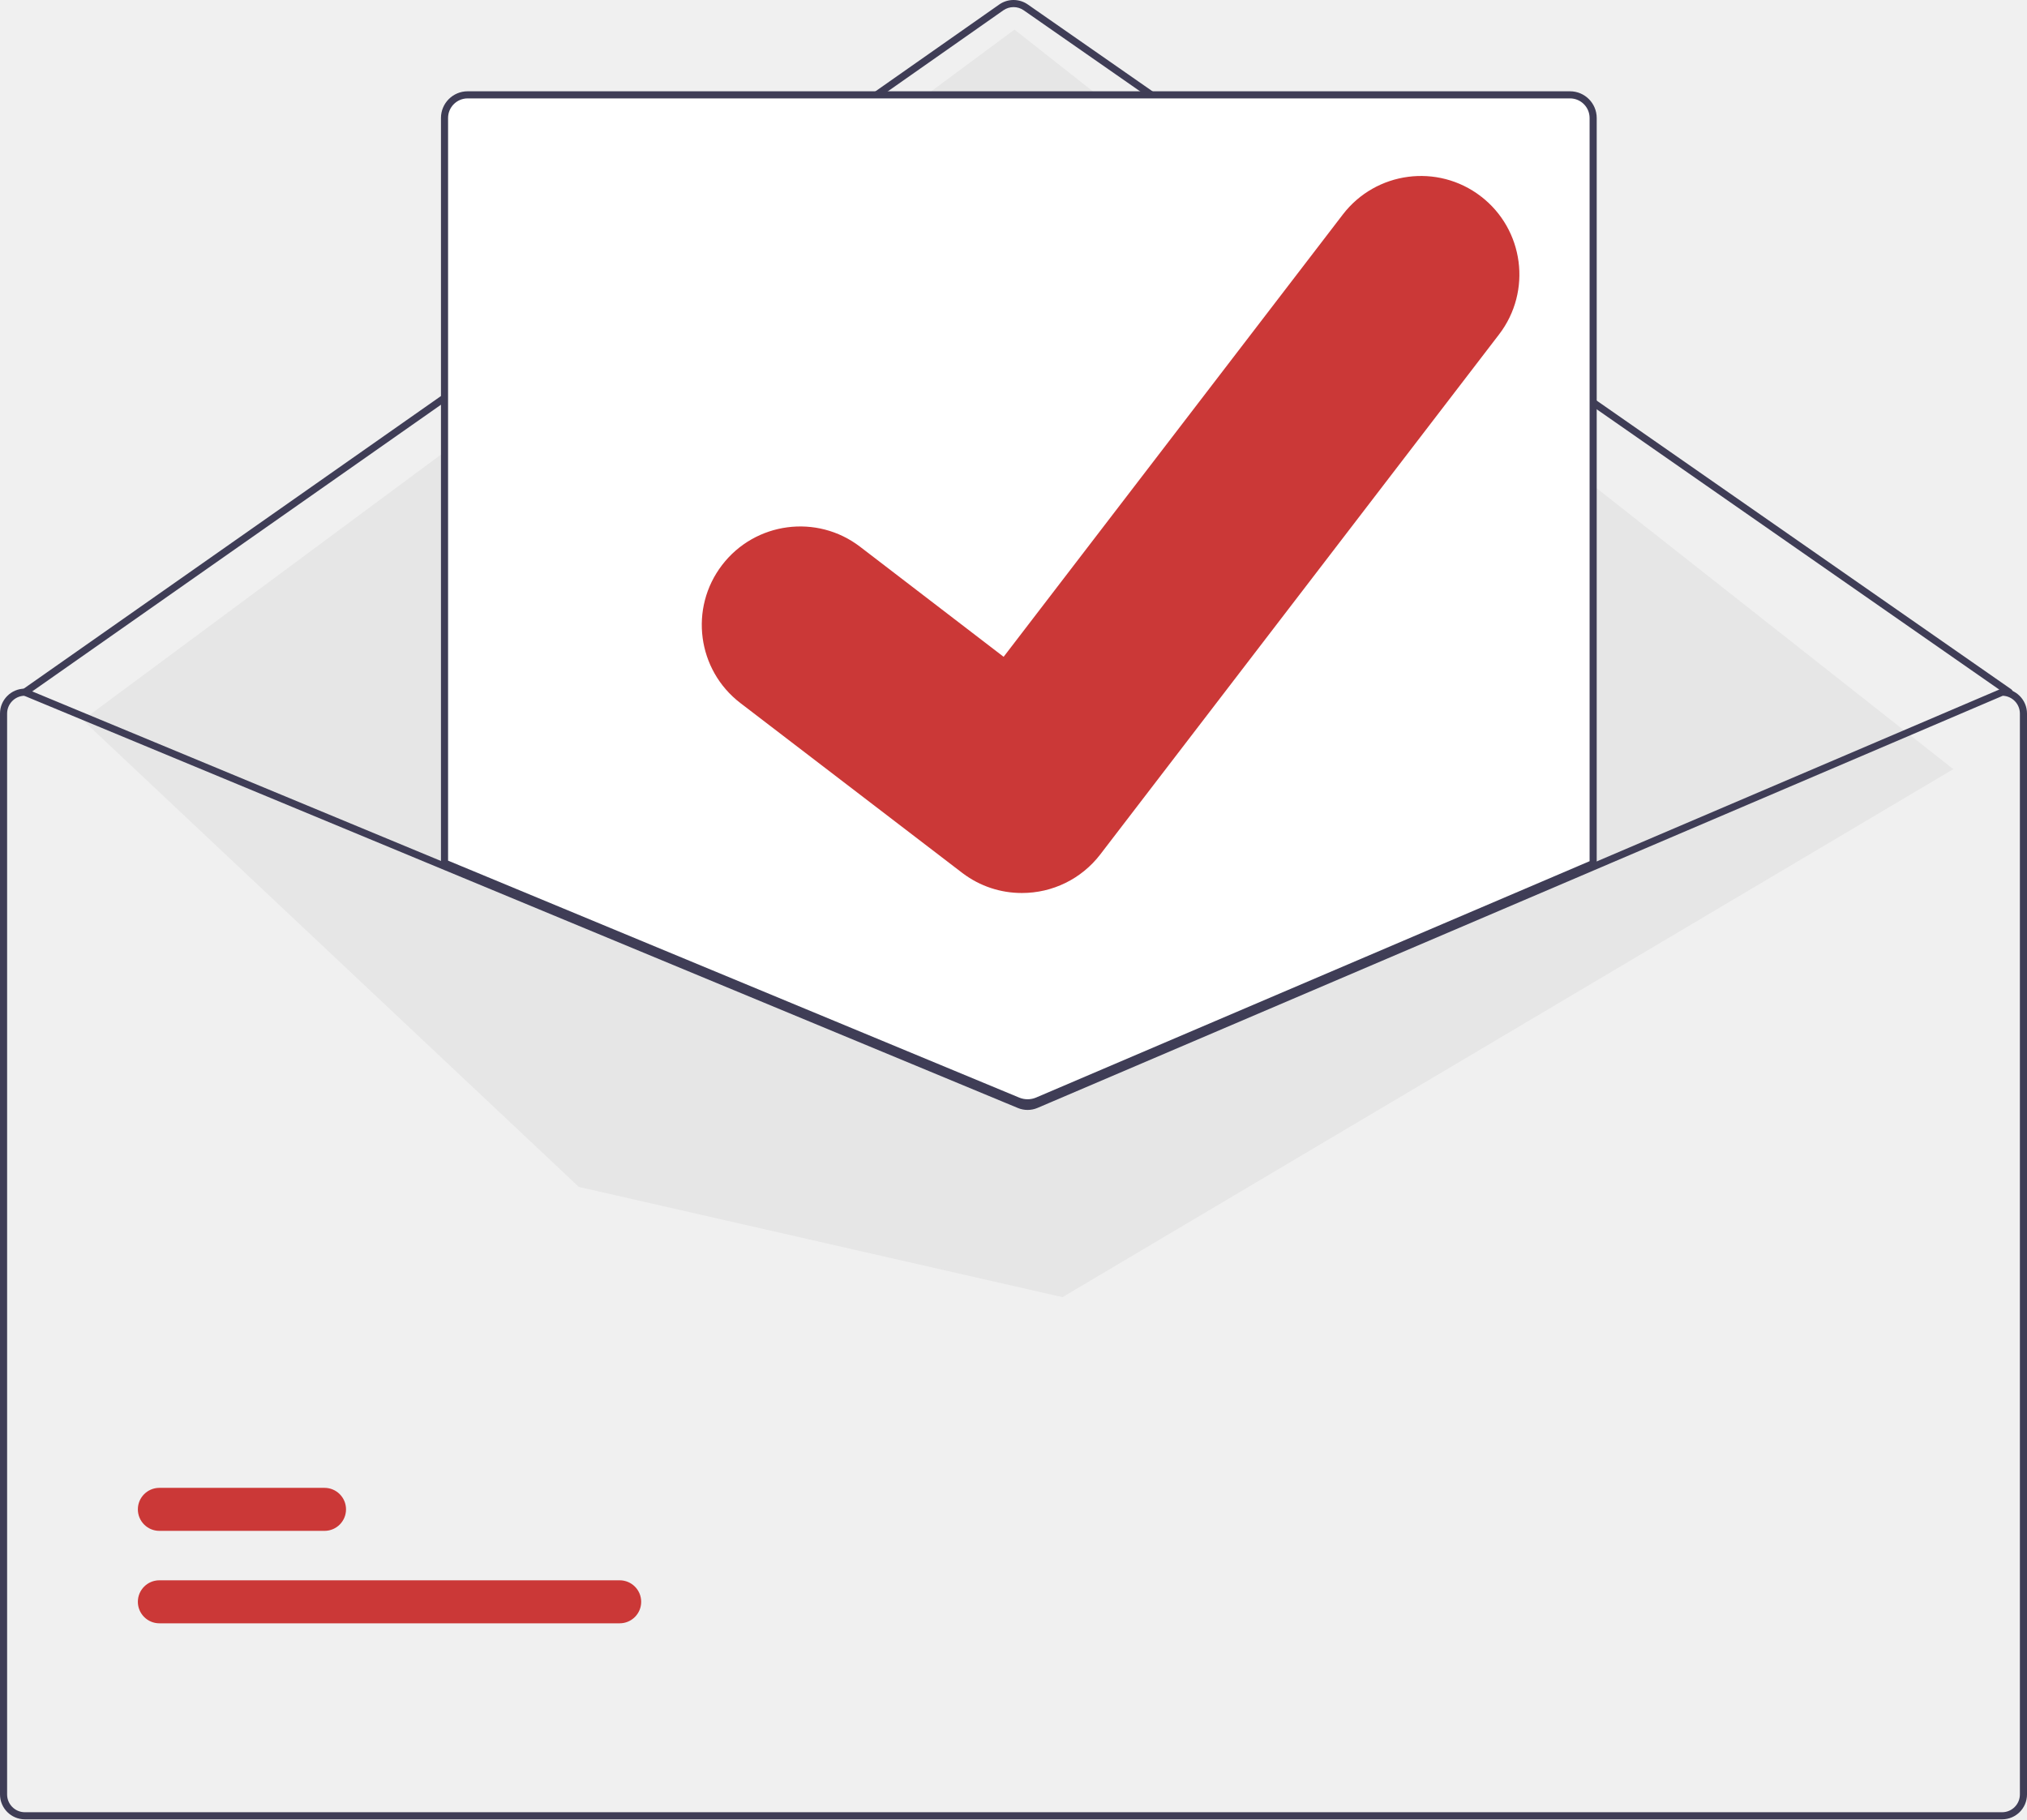
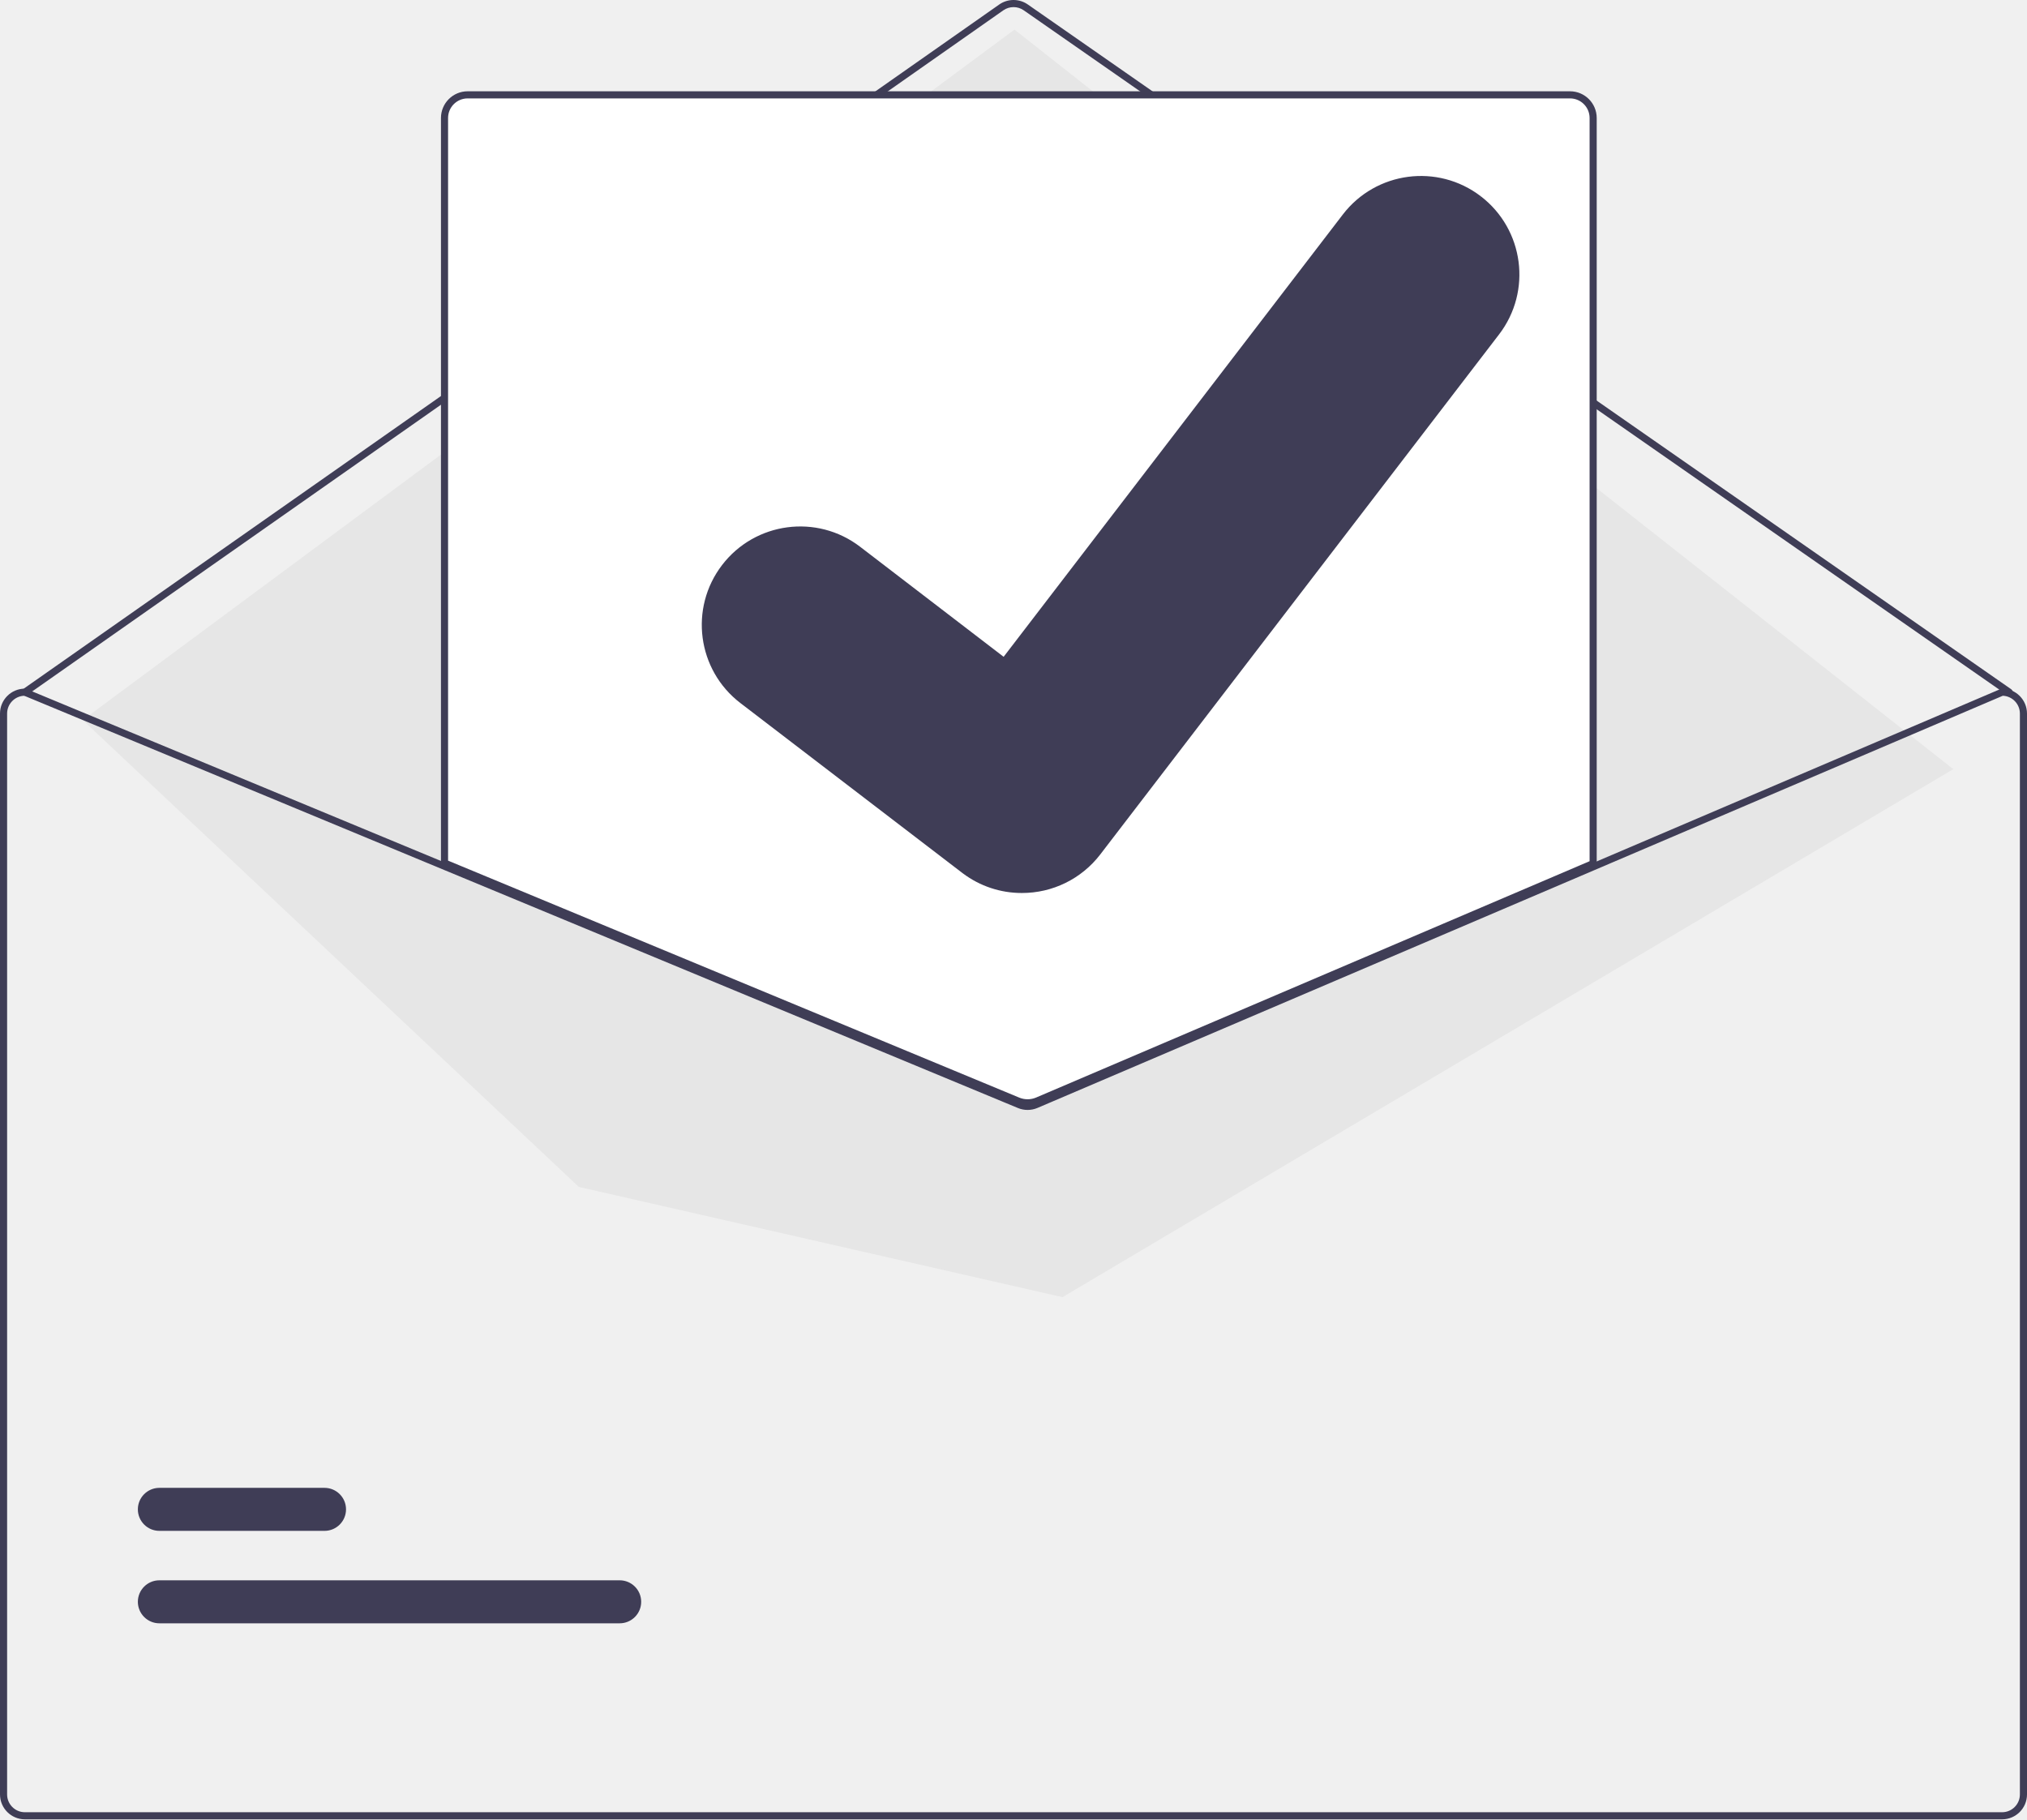
<svg xmlns="http://www.w3.org/2000/svg" data-name="Layer 1" width="570" height="511.675" viewBox="0 0 570 511.675">
  <path d="M879.999,389.837a.997.997,0,0,1-.571-.179L602.87,197.055a5.015,5.015,0,0,0-5.729.01L322.574,389.656a1,1,0,0,1-1.149-1.638l274.567-192.592a7.022,7.022,0,0,1,8.02-.013l276.559,192.603a1,1,0,0,1-.572,1.821Z" transform="translate(-315 -194.1626)" fill="#3f3d56" />
  <polygon points="23.264 202.502 285.276 8.319 549.276 216.319 298.776 364.819 162.776 333.819 23.264 202.502" fill="#e6e6e6" />
-   <path d="M489.256,650.704H359.815a6.047,6.047,0,1,1,0-12.095H489.256a6.047,6.047,0,1,1,0,12.095Z" transform="translate(-315 -194.1626)" fill="#cb3837" />
-   <path d="M406.256,624.704H359.815a6.047,6.047,0,1,1,0-12.095h46.44a6.047,6.047,0,1,1,0,12.095Z" transform="translate(-315 -194.1626)" fill="#cb3837" />
+   <path d="M489.256,650.704H359.815a6.047,6.047,0,1,1,0-12.095H489.256a6.047,6.047,0,1,1,0,12.095Z" transform="translate(-315 -194.1626)" fill="#3f3d56" />
+   <path d="M406.256,624.704H359.815a6.047,6.047,0,1,1,0-12.095h46.44a6.047,6.047,0,1,1,0,12.095Z" transform="translate(-315 -194.1626)" fill="#3f3d56" />
  <path d="M603.96,504.822a7.564,7.564,0,0,1-2.869-.562L439.5,437.211v-209.874a7.008,7.008,0,0,1,7-7h310a7.008,7.008,0,0,1,7,7v210.02l-.304.13L606.916,504.227A7.616,7.616,0,0,1,603.96,504.822Z" transform="translate(-315 -194.1626)" fill="#fff" />
  <path d="M603.96,505.322a8.072,8.072,0,0,1-3.06-.599L439,437.545v-210.208a7.509,7.509,0,0,1,7.5-7.5h310a7.509,7.509,0,0,1,7.5,7.5V437.688l-156.888,66.999A8.11,8.11,0,0,1,603.96,505.322Zm-162.96-69.112,160.663,66.665a6.118,6.118,0,0,0,4.668-.028l155.669-66.479V227.337a5.507,5.507,0,0,0-5.5-5.5h-310a5.507,5.507,0,0,0-5.5,5.5Z" transform="translate(-315 -194.1626)" fill="#3f3d56" />
  <path d="M878,387.837h-.2L763,436.857l-157.07,67.07a5.066,5.066,0,0,1-3.88.02L440,436.717l-117.62-48.8-.18-.08H322a7.008,7.008,0,0,0-7,7v304a7.008,7.008,0,0,0,7,7H878a7.008,7.008,0,0,0,7-7v-304A7.008,7.008,0,0,0,878,387.837Zm5,311a5.002,5.002,0,0,1-5,5H322a5.002,5.002,0,0,1-5-5v-304a5.011,5.011,0,0,1,4.81-5L440,438.877l161.28,66.92a7.121,7.121,0,0,0,5.44-.03L763,439.027l115.2-49.19a5.016,5.016,0,0,1,4.8,5Z" transform="translate(-315 -194.1626)" fill="#3f3d56" />
-   <path d="M602.345,445.31a27.499,27.499,0,0,1-16.546-5.496l-.296-.222-62.311-47.708a27.683,27.683,0,1,1,33.674-43.949l40.36,30.948,95.378-124.387a27.682,27.682,0,0,1,38.813-5.124l-.593.805.608-.793a27.714,27.714,0,0,1,5.124,38.813L624.369,434.506A27.694,27.694,0,0,1,602.345,445.31Z" transform="translate(-315 -194.1626)" fill="#cb3837" />
+   <path d="M602.345,445.31a27.499,27.499,0,0,1-16.546-5.496l-.296-.222-62.311-47.708a27.683,27.683,0,1,1,33.674-43.949l40.36,30.948,95.378-124.387a27.682,27.682,0,0,1,38.813-5.124l-.593.805.608-.793a27.714,27.714,0,0,1,5.124,38.813L624.369,434.506A27.694,27.694,0,0,1,602.345,445.31Z" transform="translate(-315 -194.1626)" fill="#3f3d56" />
</svg>
